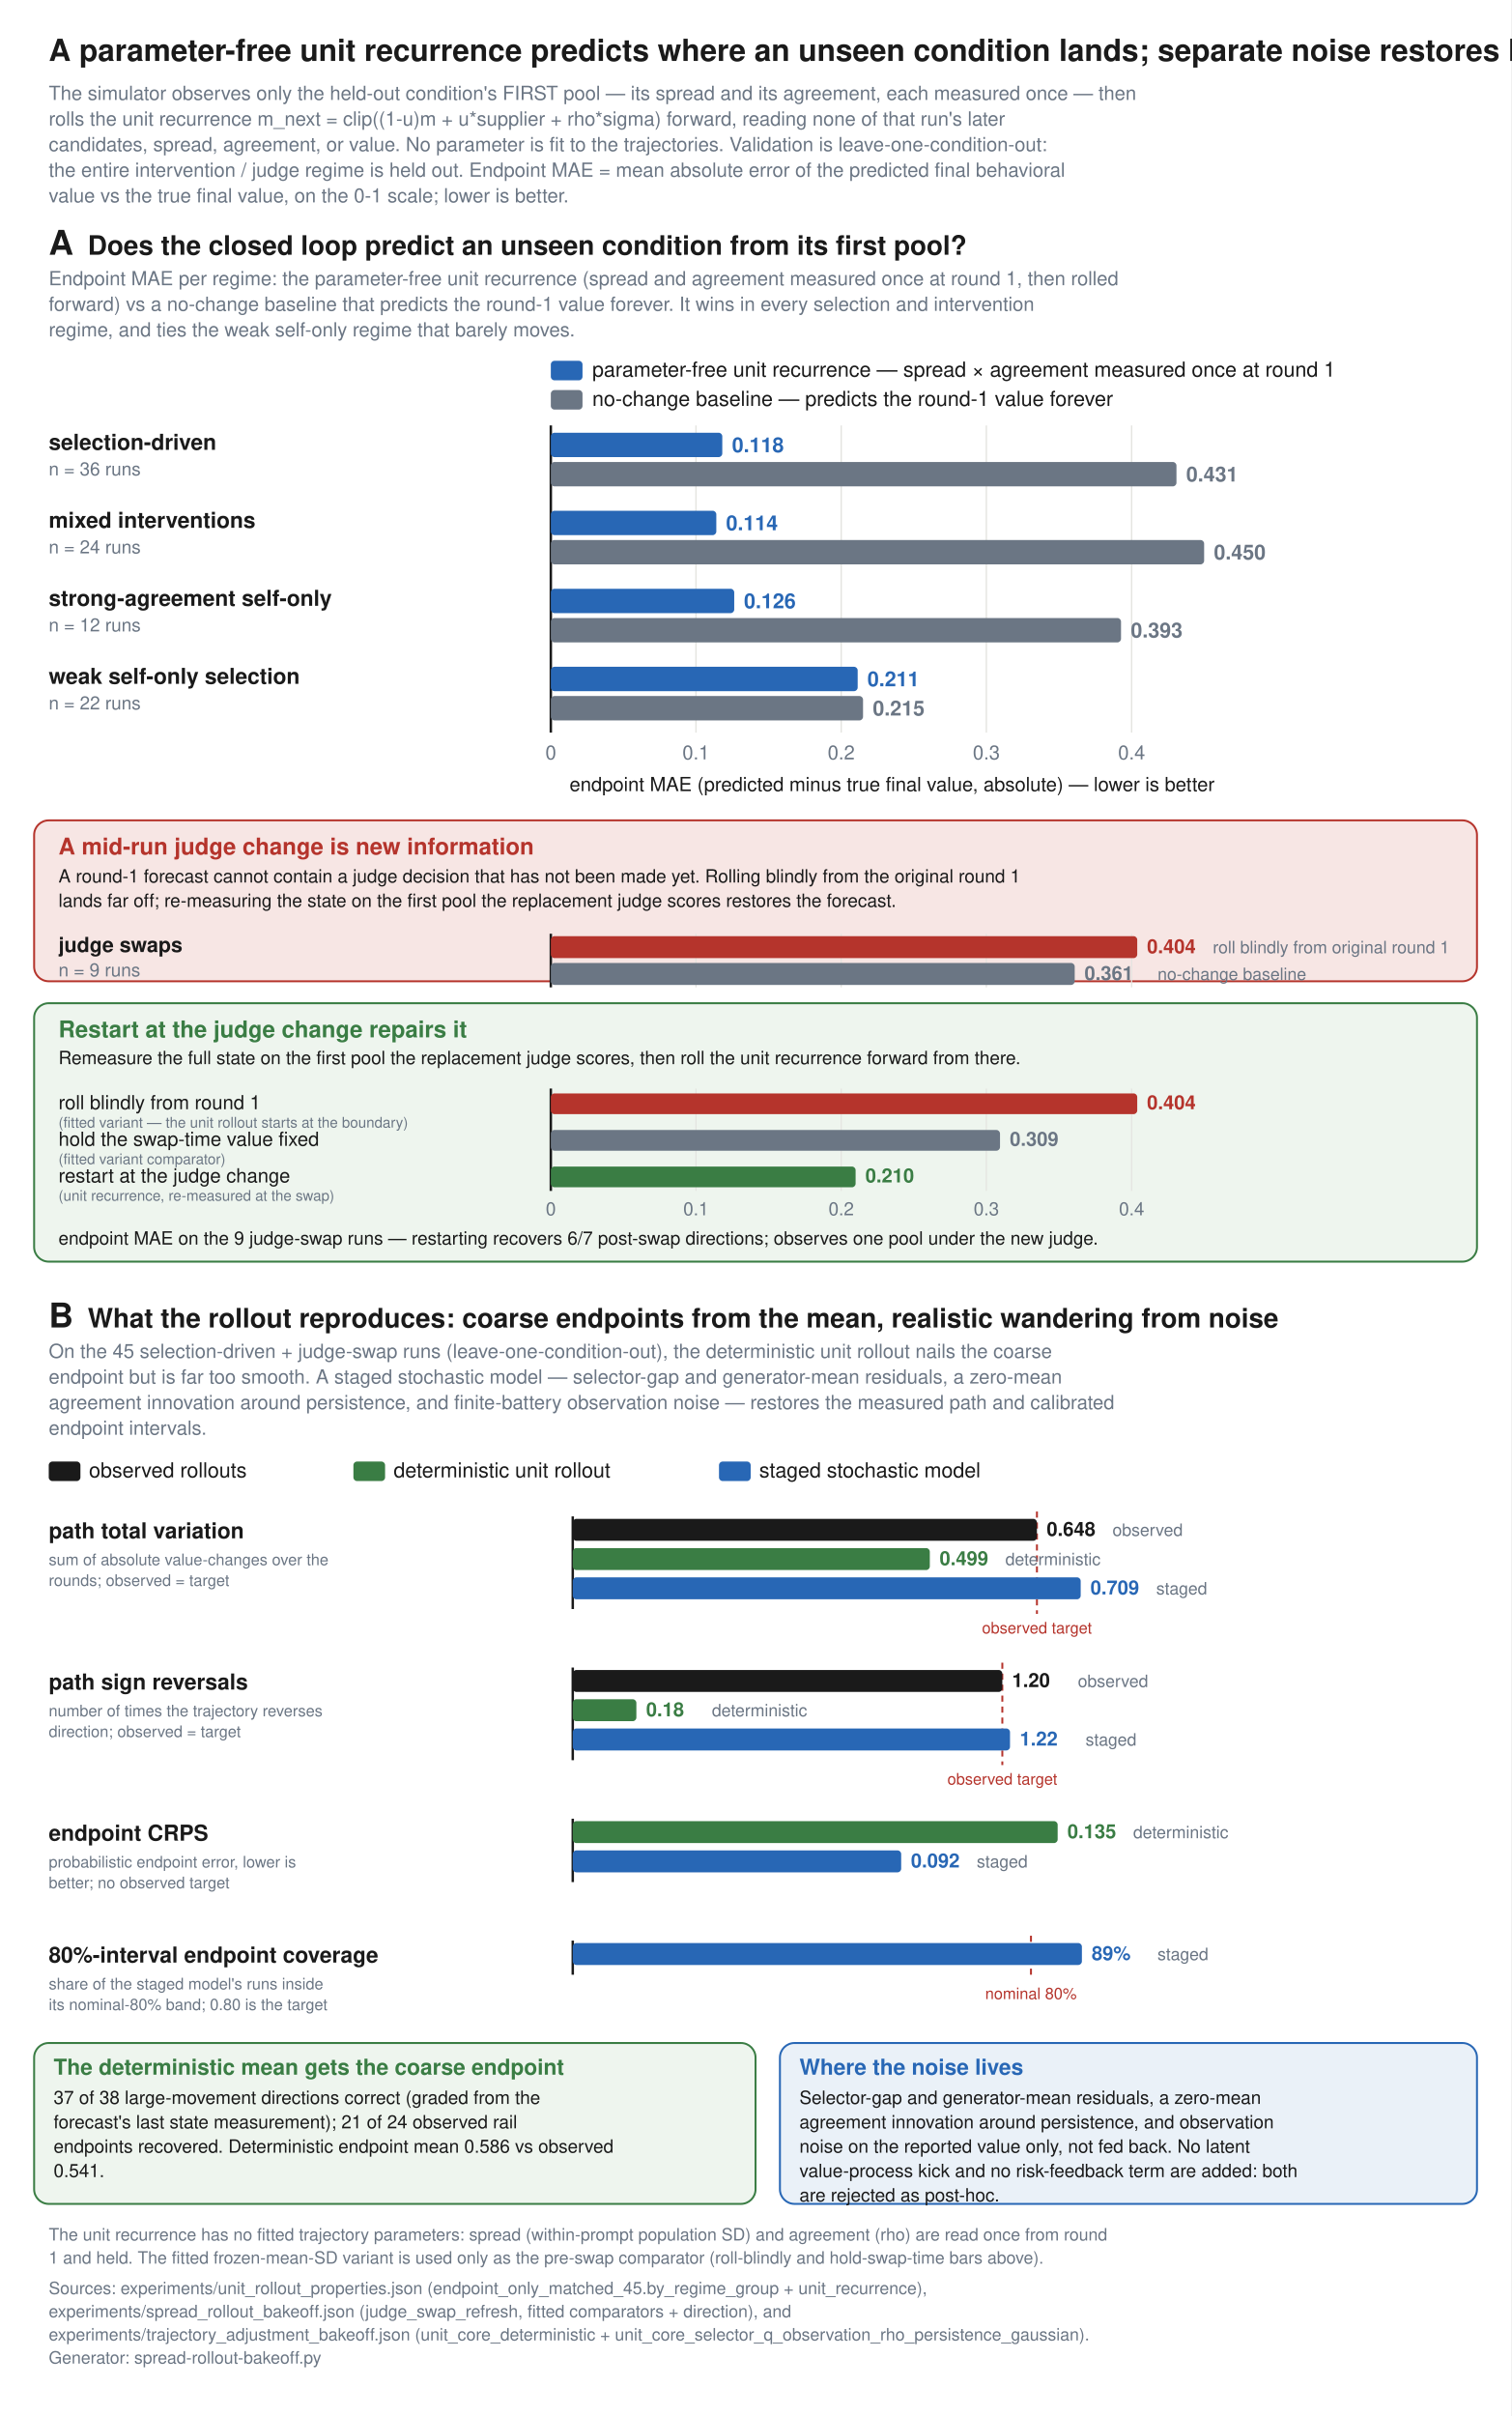
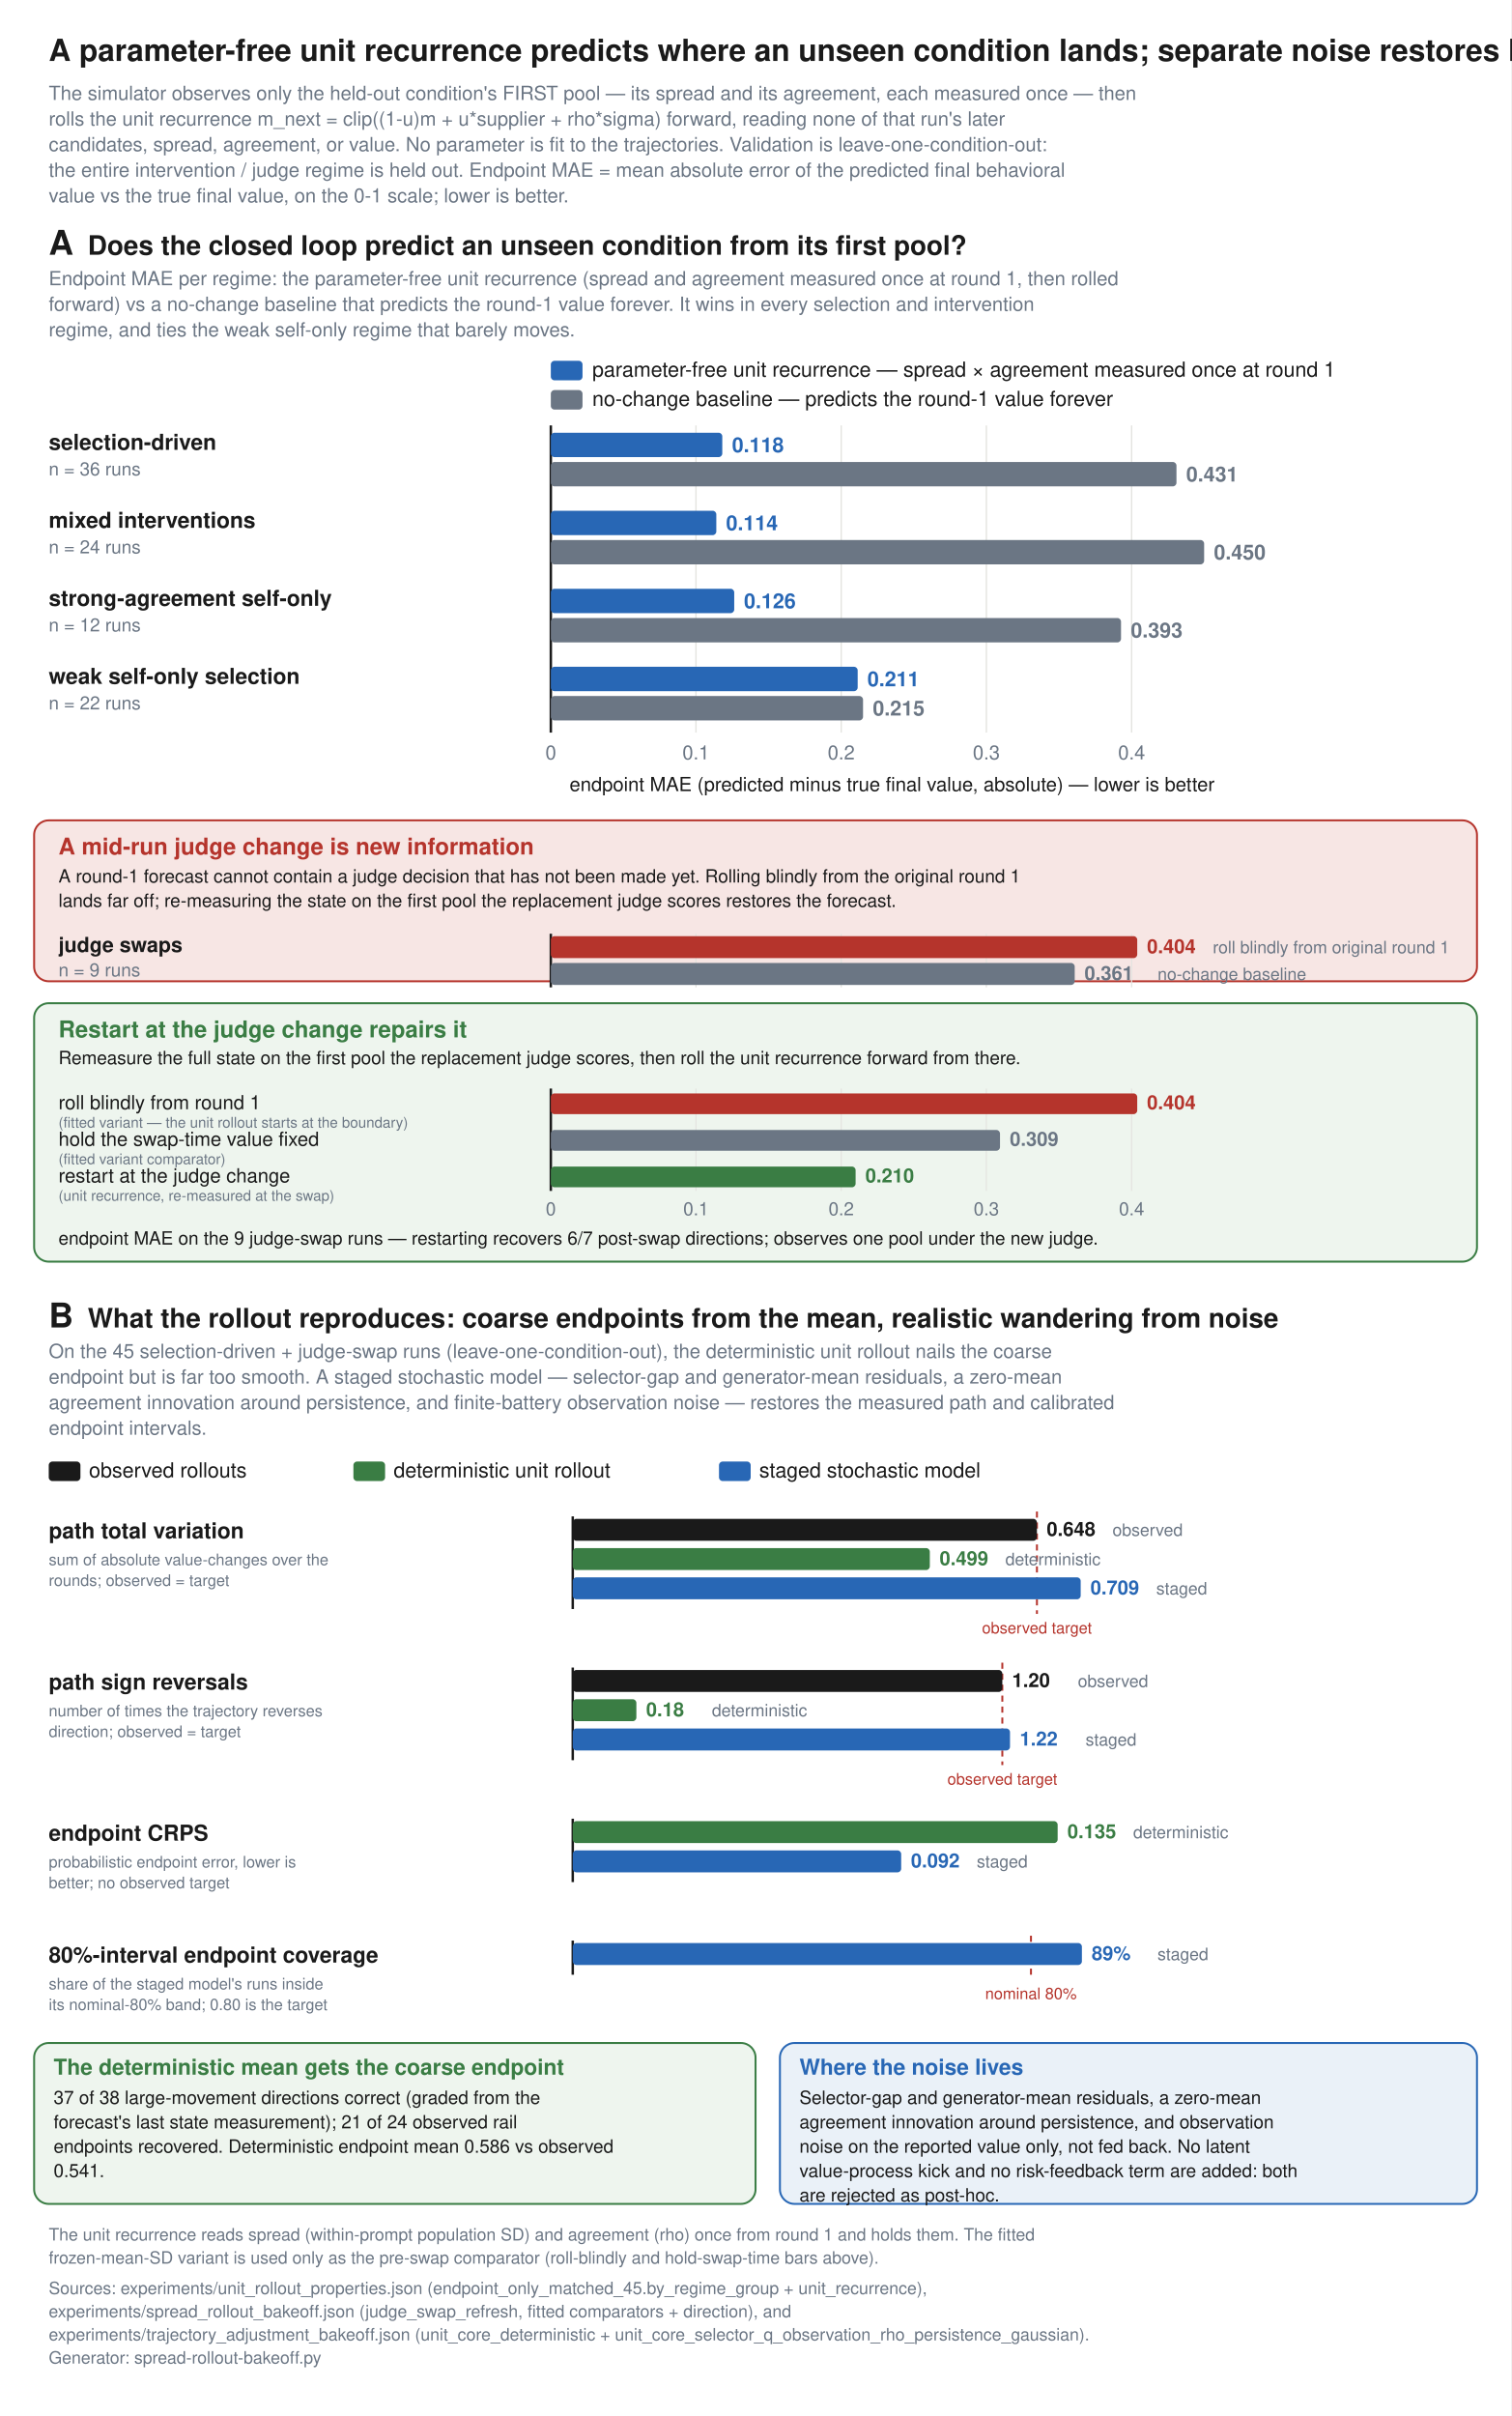
<svg xmlns="http://www.w3.org/2000/svg" viewBox="0 0 1240 1982" font-family="Helvetica, Arial, sans-serif">
  <rect width="1240" height="1982" fill="white" />
  <text x="40.0" y="50.0" font-family="Helvetica, Arial, sans-serif" font-size="25" fill="#1a1a1a" font-weight="bold" text-anchor="start">A parameter-free unit recurrence predicts where an unseen condition lands; separate noise restores how the path wanders</text>
  <text x="40.0" y="82.0" font-family="Helvetica, Arial, sans-serif" font-size="16" fill="#6b7684" font-weight="normal" text-anchor="start">The simulator observes only the held-out condition's FIRST pool — its spread and its agreement, each measured once — then</text>
  <text x="40.0" y="103.0" font-family="Helvetica, Arial, sans-serif" font-size="16" fill="#6b7684" font-weight="normal" text-anchor="start">rolls the unit recurrence m_next = clip((1-u)m + u*supplier + rho*sigma) forward, reading none of that run's later</text>
  <text x="40.0" y="124.0" font-family="Helvetica, Arial, sans-serif" font-size="16" fill="#6b7684" font-weight="normal" text-anchor="start">candidates, spread, agreement, or value. No parameter is fit to the trajectories. Validation is leave-one-condition-out:</text>
  <text x="40.0" y="145.0" font-family="Helvetica, Arial, sans-serif" font-size="16" fill="#6b7684" font-weight="normal" text-anchor="start">the entire intervention / judge regime is held out. Endpoint MAE = mean absolute error of the predicted final behavioral</text>
  <text x="40.0" y="166.0" font-family="Helvetica, Arial, sans-serif" font-size="16" fill="#6b7684" font-weight="normal" text-anchor="start">value vs the true final value, on the 0-1 scale; lower is better.</text>
  <text x="40.0" y="209.0" font-family="Helvetica, Arial, sans-serif" font-size="28" fill="#1a1a1a" font-weight="bold" text-anchor="start">A</text>
  <text x="72.0" y="209.0" font-family="Helvetica, Arial, sans-serif" font-size="22" fill="#1a1a1a" font-weight="bold" text-anchor="start">Does the closed loop predict an unseen condition from its first pool?</text>
  <text x="40.0" y="234.0" font-family="Helvetica, Arial, sans-serif" font-size="16" fill="#6b7684" font-weight="normal" text-anchor="start">Endpoint MAE per regime: the parameter-free unit recurrence (spread and agreement measured once at round 1, then rolled</text>
  <text x="40.0" y="255.0" font-family="Helvetica, Arial, sans-serif" font-size="16" fill="#6b7684" font-weight="normal" text-anchor="start">forward) vs a no-change baseline that predicts the round-1 value forever. It wins in every selection and intervention</text>
  <text x="40.0" y="276.0" font-family="Helvetica, Arial, sans-serif" font-size="16" fill="#6b7684" font-weight="normal" text-anchor="start">regime, and ties the weak self-only regime that barely moves.</text>
  <rect x="452.0" y="296.0" width="26.0" height="16.0" rx="3" fill="#2867b5" />
  <text x="486.0" y="309.0" font-family="Helvetica, Arial, sans-serif" font-size="17" fill="#1a1a1a" font-weight="normal" text-anchor="start">parameter-free unit recurrence — spread × agreement measured once at round 1</text>
  <rect x="452.0" y="320.0" width="26.0" height="16.0" rx="3" fill="#6b7684" />
  <text x="486.0" y="333.0" font-family="Helvetica, Arial, sans-serif" font-size="17" fill="#1a1a1a" font-weight="normal" text-anchor="start">no-change baseline — predicts the round-1 value forever</text>
  <line x1="452.0" y1="349.0" x2="452.0" y2="601.0" stroke="#1a1a1a" stroke-width="2" />
  <text x="452.0" y="623.0" font-family="Helvetica, Arial, sans-serif" font-size="16" fill="#6b7684" font-weight="normal" text-anchor="middle">0</text>
  <line x1="571.1" y1="349.0" x2="571.1" y2="601.0" stroke="#e4e4e0" stroke-width="1.1" />
  <text x="571.1" y="623.0" font-family="Helvetica, Arial, sans-serif" font-size="16" fill="#6b7684" font-weight="normal" text-anchor="middle">0.1</text>
  <line x1="690.3" y1="349.0" x2="690.3" y2="601.0" stroke="#e4e4e0" stroke-width="1.1" />
  <text x="690.3" y="623.0" font-family="Helvetica, Arial, sans-serif" font-size="16" fill="#6b7684" font-weight="normal" text-anchor="middle">0.2</text>
  <line x1="809.4" y1="349.0" x2="809.4" y2="601.0" stroke="#e4e4e0" stroke-width="1.1" />
  <text x="809.4" y="623.0" font-family="Helvetica, Arial, sans-serif" font-size="16" fill="#6b7684" font-weight="normal" text-anchor="middle">0.3</text>
  <line x1="928.6" y1="349.0" x2="928.6" y2="601.0" stroke="#e4e4e0" stroke-width="1.1" />
  <text x="928.6" y="623.0" font-family="Helvetica, Arial, sans-serif" font-size="16" fill="#6b7684" font-weight="normal" text-anchor="middle">0.4</text>
  <text x="40.0" y="369.0" font-family="Helvetica, Arial, sans-serif" font-size="18" fill="#1a1a1a" font-weight="bold" text-anchor="start">selection-driven</text>
  <text x="40.0" y="390.0" font-family="Helvetica, Arial, sans-serif" font-size="15" fill="#6b7684" font-weight="normal" text-anchor="start">n = 36 runs</text>
  <rect x="452.0" y="355.0" width="140.7" height="20.0" rx="3" fill="#2867b5" />
  <text x="600.7" y="371.0" font-family="Helvetica, Arial, sans-serif" font-size="17" fill="#2867b5" font-weight="bold" text-anchor="start">0.118</text>
  <rect x="452.0" y="379.0" width="513.4" height="20.0" rx="3" fill="#6b7684" />
  <text x="973.4" y="395.0" font-family="Helvetica, Arial, sans-serif" font-size="17" fill="#6b7684" font-weight="bold" text-anchor="start">0.431</text>
  <text x="40.0" y="433.0" font-family="Helvetica, Arial, sans-serif" font-size="18" fill="#1a1a1a" font-weight="bold" text-anchor="start">mixed interventions</text>
  <text x="40.0" y="454.0" font-family="Helvetica, Arial, sans-serif" font-size="15" fill="#6b7684" font-weight="normal" text-anchor="start">n = 24 runs</text>
  <rect x="452.0" y="419.0" width="135.8" height="20.0" rx="3" fill="#2867b5" />
  <text x="595.8" y="435.0" font-family="Helvetica, Arial, sans-serif" font-size="17" fill="#2867b5" font-weight="bold" text-anchor="start">0.114</text>
  <rect x="452.0" y="443.0" width="536.1" height="20.0" rx="3" fill="#6b7684" />
  <text x="996.1" y="459.0" font-family="Helvetica, Arial, sans-serif" font-size="17" fill="#6b7684" font-weight="bold" text-anchor="start">0.450</text>
  <text x="40.0" y="497.0" font-family="Helvetica, Arial, sans-serif" font-size="18" fill="#1a1a1a" font-weight="bold" text-anchor="start">strong-agreement self-only</text>
  <text x="40.0" y="518.0" font-family="Helvetica, Arial, sans-serif" font-size="15" fill="#6b7684" font-weight="normal" text-anchor="start">n = 12 runs</text>
  <rect x="452.0" y="483.0" width="150.5" height="20.0" rx="3" fill="#2867b5" />
  <text x="610.5" y="499.0" font-family="Helvetica, Arial, sans-serif" font-size="17" fill="#2867b5" font-weight="bold" text-anchor="start">0.126</text>
  <rect x="452.0" y="507.0" width="467.9" height="20.0" rx="3" fill="#6b7684" />
  <text x="927.9" y="523.0" font-family="Helvetica, Arial, sans-serif" font-size="17" fill="#6b7684" font-weight="bold" text-anchor="start">0.393</text>
  <text x="40.0" y="561.0" font-family="Helvetica, Arial, sans-serif" font-size="18" fill="#1a1a1a" font-weight="bold" text-anchor="start">weak self-only selection</text>
  <text x="40.0" y="582.0" font-family="Helvetica, Arial, sans-serif" font-size="15" fill="#6b7684" font-weight="normal" text-anchor="start">n = 22 runs</text>
  <rect x="452.0" y="547.0" width="251.8" height="20.0" rx="3" fill="#2867b5" />
  <text x="711.8" y="563.0" font-family="Helvetica, Arial, sans-serif" font-size="17" fill="#2867b5" font-weight="bold" text-anchor="start">0.211</text>
  <rect x="452.0" y="571.0" width="256.2" height="20.0" rx="3" fill="#6b7684" />
  <text x="716.2" y="587.0" font-family="Helvetica, Arial, sans-serif" font-size="17" fill="#6b7684" font-weight="bold" text-anchor="start">0.215</text>
  <text x="732.0" y="649.0" font-family="Helvetica, Arial, sans-serif" font-size="16" fill="#1a1a1a" font-weight="normal" text-anchor="middle">endpoint MAE (predicted minus true final value, absolute) — lower is better</text>
  <rect x="28.0" y="673.0" width="1184.0" height="132.0" rx="12" fill="#f7e6e4" stroke="#b5342c" stroke-width="1.6" />
  <text x="48.0" y="701.0" font-family="Helvetica, Arial, sans-serif" font-size="19" fill="#b5342c" font-weight="bold" text-anchor="start">A mid-run judge change is new information</text>
  <text x="48.0" y="724.0" font-family="Helvetica, Arial, sans-serif" font-size="15" fill="#1a1a1a" font-weight="normal" text-anchor="start">A round-1 forecast cannot contain a judge decision that has not been made yet. Rolling blindly from the original round 1</text>
  <text x="48.0" y="744.0" font-family="Helvetica, Arial, sans-serif" font-size="15" fill="#1a1a1a" font-weight="normal" text-anchor="start">lands far off; re-measuring the state on the first pool the replacement judge scores restores the forecast.</text>
  <line x1="452.0" y1="766.0" x2="452.0" y2="810.0" stroke="#1a1a1a" stroke-width="2" />
  <line x1="571.1" y1="766.0" x2="571.1" y2="810.0" stroke="#e4e4e0" stroke-width="1.0" />
  <line x1="690.3" y1="766.0" x2="690.3" y2="810.0" stroke="#e4e4e0" stroke-width="1.0" />
  <line x1="809.4" y1="766.0" x2="809.4" y2="810.0" stroke="#e4e4e0" stroke-width="1.0" />
  <line x1="928.6" y1="766.0" x2="928.6" y2="810.0" stroke="#e4e4e0" stroke-width="1.0" />
  <text x="48.0" y="781.0" font-family="Helvetica, Arial, sans-serif" font-size="17" fill="#1a1a1a" font-weight="bold" text-anchor="start">judge swaps</text>
  <text x="48.0" y="801.0" font-family="Helvetica, Arial, sans-serif" font-size="15" fill="#6b7684" font-weight="normal" text-anchor="start">n = 9 runs</text>
  <rect x="452.0" y="768.0" width="481.2" height="18.0" rx="3" fill="#b5342c" />
  <text x="941.2" y="782.0" font-family="Helvetica, Arial, sans-serif" font-size="16" fill="#b5342c" font-weight="bold" text-anchor="start">0.404</text>
  <text x="995.2" y="782.0" font-family="Helvetica, Arial, sans-serif" font-size="14" fill="#6b7684" font-weight="normal" text-anchor="start">roll blindly from original round 1</text>
  <rect x="452.0" y="790.0" width="429.9" height="18.0" rx="3" fill="#6b7684" />
  <text x="889.9" y="804.0" font-family="Helvetica, Arial, sans-serif" font-size="16" fill="#6b7684" font-weight="bold" text-anchor="start">0.361</text>
  <text x="949.9" y="804.0" font-family="Helvetica, Arial, sans-serif" font-size="14" fill="#6b7684" font-weight="normal" text-anchor="start">no-change baseline</text>
  <rect x="28.0" y="823.0" width="1184.0" height="212.0" rx="12" fill="#eef5ee" stroke="#3a7d44" stroke-width="1.6" />
  <text x="48.0" y="851.0" font-family="Helvetica, Arial, sans-serif" font-size="19" fill="#3a7d44" font-weight="bold" text-anchor="start">Restart at the judge change repairs it</text>
  <text x="48.0" y="873.0" font-family="Helvetica, Arial, sans-serif" font-size="15" fill="#1a1a1a" font-weight="normal" text-anchor="start">Remeasure the full state on the first pool the replacement judge scores, then roll the unit recurrence forward from there.</text>
  <line x1="452.0" y1="893.0" x2="452.0" y2="977.0" stroke="#1a1a1a" stroke-width="2" />
  <text x="452.0" y="997.0" font-family="Helvetica, Arial, sans-serif" font-size="15" fill="#6b7684" font-weight="normal" text-anchor="middle">0</text>
  <line x1="571.1" y1="893.0" x2="571.1" y2="977.0" stroke="#e4e4e0" stroke-width="1.0" />
  <text x="571.1" y="997.0" font-family="Helvetica, Arial, sans-serif" font-size="15" fill="#6b7684" font-weight="normal" text-anchor="middle">0.1</text>
  <line x1="690.3" y1="893.0" x2="690.3" y2="977.0" stroke="#e4e4e0" stroke-width="1.0" />
  <text x="690.3" y="997.0" font-family="Helvetica, Arial, sans-serif" font-size="15" fill="#6b7684" font-weight="normal" text-anchor="middle">0.2</text>
  <line x1="809.4" y1="893.0" x2="809.4" y2="977.0" stroke="#e4e4e0" stroke-width="1.0" />
  <text x="809.4" y="997.0" font-family="Helvetica, Arial, sans-serif" font-size="15" fill="#6b7684" font-weight="normal" text-anchor="middle">0.3</text>
  <line x1="928.6" y1="893.0" x2="928.6" y2="977.0" stroke="#e4e4e0" stroke-width="1.0" />
  <text x="928.6" y="997.0" font-family="Helvetica, Arial, sans-serif" font-size="15" fill="#6b7684" font-weight="normal" text-anchor="middle">0.4</text>
  <text x="48.0" y="910.0" font-family="Helvetica, Arial, sans-serif" font-size="16" fill="#1a1a1a" font-weight="normal" text-anchor="start">roll blindly from round 1</text>
  <text x="48.0" y="925.0" font-family="Helvetica, Arial, sans-serif" font-size="12" fill="#6b7684" font-weight="normal" text-anchor="start">(fitted variant — the unit rollout starts at the boundary)</text>
  <rect x="452.0" y="897.0" width="481.2" height="17.0" rx="3" fill="#b5342c" />
  <text x="941.2" y="910.0" font-family="Helvetica, Arial, sans-serif" font-size="16" fill="#b5342c" font-weight="bold" text-anchor="start">0.404</text>
  <text x="48.0" y="940.0" font-family="Helvetica, Arial, sans-serif" font-size="16" fill="#1a1a1a" font-weight="normal" text-anchor="start">hold the swap-time value fixed</text>
  <text x="48.0" y="955.0" font-family="Helvetica, Arial, sans-serif" font-size="12" fill="#6b7684" font-weight="normal" text-anchor="start">(fitted variant comparator)</text>
  <rect x="452.0" y="927.0" width="368.6" height="17.0" rx="3" fill="#6b7684" />
  <text x="828.6" y="940.0" font-family="Helvetica, Arial, sans-serif" font-size="16" fill="#6b7684" font-weight="bold" text-anchor="start">0.309</text>
  <text x="48.0" y="970.0" font-family="Helvetica, Arial, sans-serif" font-size="16" fill="#1a1a1a" font-weight="normal" text-anchor="start">restart at the judge change</text>
  <text x="48.0" y="985.0" font-family="Helvetica, Arial, sans-serif" font-size="12" fill="#6b7684" font-weight="normal" text-anchor="start">(unit recurrence, re-measured at the swap)</text>
  <rect x="452.0" y="957.0" width="250.1" height="17.0" rx="3" fill="#3a7d44" />
  <text x="710.1" y="970.0" font-family="Helvetica, Arial, sans-serif" font-size="16" fill="#3a7d44" font-weight="bold" text-anchor="start">0.210</text>
  <text x="48.0" y="1021.0" font-family="Helvetica, Arial, sans-serif" font-size="15" fill="#1a1a1a" font-weight="normal" text-anchor="start">endpoint MAE on the 9 judge-swap runs — restarting recovers 6/7 post-swap directions; observes one pool under the new judge.</text>
  <text x="40.0" y="1089.0" font-family="Helvetica, Arial, sans-serif" font-size="28" fill="#1a1a1a" font-weight="bold" text-anchor="start">B</text>
  <text x="72.0" y="1089.0" font-family="Helvetica, Arial, sans-serif" font-size="22" fill="#1a1a1a" font-weight="bold" text-anchor="start">What the rollout reproduces: coarse endpoints from the mean, realistic wandering from noise</text>
  <text x="40.0" y="1114.0" font-family="Helvetica, Arial, sans-serif" font-size="16" fill="#6b7684" font-weight="normal" text-anchor="start">On the 45 selection-driven + judge-swap runs (leave-one-condition-out), the deterministic unit rollout nails the coarse</text>
  <text x="40.0" y="1135.0" font-family="Helvetica, Arial, sans-serif" font-size="16" fill="#6b7684" font-weight="normal" text-anchor="start">endpoint but is far too smooth. A staged stochastic model — selector-gap and generator-mean residuals, a zero-mean</text>
  <text x="40.0" y="1156.0" font-family="Helvetica, Arial, sans-serif" font-size="16" fill="#6b7684" font-weight="normal" text-anchor="start">agreement innovation around persistence, and finite-battery observation noise — restores the measured path and calibrated</text>
  <text x="40.0" y="1177.0" font-family="Helvetica, Arial, sans-serif" font-size="16" fill="#6b7684" font-weight="normal" text-anchor="start">endpoint intervals.</text>
  <rect x="40.0" y="1199.0" width="26.0" height="16.0" rx="3" fill="#1a1a1a" />
  <text x="73.0" y="1212.0" font-family="Helvetica, Arial, sans-serif" font-size="17" fill="#1a1a1a" font-weight="normal" text-anchor="start">observed rollouts</text>
  <rect x="290.0" y="1199.0" width="26.0" height="16.0" rx="3" fill="#3a7d44" />
  <text x="323.0" y="1212.0" font-family="Helvetica, Arial, sans-serif" font-size="17" fill="#1a1a1a" font-weight="normal" text-anchor="start">deterministic unit rollout</text>
  <rect x="590.0" y="1199.0" width="26.0" height="16.0" rx="3" fill="#2867b5" />
  <text x="623.0" y="1212.0" font-family="Helvetica, Arial, sans-serif" font-size="17" fill="#1a1a1a" font-weight="normal" text-anchor="start">staged stochastic model</text>
  <text x="40.0" y="1262.0" font-family="Helvetica, Arial, sans-serif" font-size="18" fill="#1a1a1a" font-weight="bold" text-anchor="start">path total variation</text>
  <text x="40.0" y="1284.0" font-family="Helvetica, Arial, sans-serif" font-size="13" fill="#6b7684" font-weight="normal" text-anchor="start">sum of absolute value-changes over the</text>
  <text x="40.0" y="1301.0" font-family="Helvetica, Arial, sans-serif" font-size="13" fill="#6b7684" font-weight="normal" text-anchor="start">rounds; observed = target</text>
  <line x1="470.0" y1="1244.0" x2="470.0" y2="1320.0" stroke="#1a1a1a" stroke-width="2" />
  <line x1="850.9" y1="1240.0" x2="850.9" y2="1324.0" stroke="#b5342c" stroke-width="1.6" stroke-dasharray="5 4" />
  <text x="850.9" y="1340.0" font-family="Helvetica, Arial, sans-serif" font-size="13" fill="#b5342c" font-weight="normal" text-anchor="middle">observed target</text>
  <rect x="470.0" y="1246.0" width="380.9" height="18.0" rx="3" fill="#1a1a1a" />
  <text x="858.9" y="1260.0" font-family="Helvetica, Arial, sans-serif" font-size="16" fill="#1a1a1a" font-weight="bold" text-anchor="start">0.648</text>
  <text x="912.9" y="1260.0" font-family="Helvetica, Arial, sans-serif" font-size="14" fill="#6b7684" font-weight="normal" text-anchor="start">observed</text>
  <rect x="470.0" y="1270.0" width="293.0" height="18.0" rx="3" fill="#3a7d44" />
  <text x="771.0" y="1284.0" font-family="Helvetica, Arial, sans-serif" font-size="16" fill="#3a7d44" font-weight="bold" text-anchor="start">0.499</text>
  <text x="825.0" y="1284.0" font-family="Helvetica, Arial, sans-serif" font-size="14" fill="#6b7684" font-weight="normal" text-anchor="start">deterministic</text>
  <rect x="470.0" y="1294.0" width="416.8" height="18.0" rx="3" fill="#2867b5" />
  <text x="894.8" y="1308.0" font-family="Helvetica, Arial, sans-serif" font-size="16" fill="#2867b5" font-weight="bold" text-anchor="start">0.709</text>
  <text x="948.8" y="1308.0" font-family="Helvetica, Arial, sans-serif" font-size="14" fill="#6b7684" font-weight="normal" text-anchor="start">staged</text>
  <text x="40.0" y="1386.0" font-family="Helvetica, Arial, sans-serif" font-size="18" fill="#1a1a1a" font-weight="bold" text-anchor="start">path sign reversals</text>
  <text x="40.0" y="1408.0" font-family="Helvetica, Arial, sans-serif" font-size="13" fill="#6b7684" font-weight="normal" text-anchor="start">number of times the trajectory reverses</text>
  <text x="40.0" y="1425.0" font-family="Helvetica, Arial, sans-serif" font-size="13" fill="#6b7684" font-weight="normal" text-anchor="start">direction; observed = target</text>
  <line x1="470.0" y1="1368.0" x2="470.0" y2="1444.0" stroke="#1a1a1a" stroke-width="2" />
  <line x1="822.5" y1="1364.0" x2="822.5" y2="1448.0" stroke="#b5342c" stroke-width="1.6" stroke-dasharray="5 4" />
  <text x="822.5" y="1464.0" font-family="Helvetica, Arial, sans-serif" font-size="13" fill="#b5342c" font-weight="normal" text-anchor="middle">observed target</text>
  <rect x="470.0" y="1370.0" width="352.5" height="18.0" rx="3" fill="#1a1a1a" />
  <text x="830.5" y="1384.0" font-family="Helvetica, Arial, sans-serif" font-size="16" fill="#1a1a1a" font-weight="bold" text-anchor="start">1.20</text>
  <text x="884.5" y="1384.0" font-family="Helvetica, Arial, sans-serif" font-size="14" fill="#6b7684" font-weight="normal" text-anchor="start">observed</text>
  <rect x="470.0" y="1394.0" width="52.2" height="18.0" rx="3" fill="#3a7d44" />
  <text x="530.2" y="1408.0" font-family="Helvetica, Arial, sans-serif" font-size="16" fill="#3a7d44" font-weight="bold" text-anchor="start">0.18</text>
  <text x="584.2" y="1408.0" font-family="Helvetica, Arial, sans-serif" font-size="14" fill="#6b7684" font-weight="normal" text-anchor="start">deterministic</text>
  <rect x="470.0" y="1418.0" width="358.8" height="18.0" rx="3" fill="#2867b5" />
  <text x="836.8" y="1432.0" font-family="Helvetica, Arial, sans-serif" font-size="16" fill="#2867b5" font-weight="bold" text-anchor="start">1.22</text>
  <text x="890.8" y="1432.0" font-family="Helvetica, Arial, sans-serif" font-size="14" fill="#6b7684" font-weight="normal" text-anchor="start">staged</text>
  <text x="40.0" y="1510.0" font-family="Helvetica, Arial, sans-serif" font-size="18" fill="#1a1a1a" font-weight="bold" text-anchor="start">endpoint CRPS</text>
  <text x="40.0" y="1532.0" font-family="Helvetica, Arial, sans-serif" font-size="13" fill="#6b7684" font-weight="normal" text-anchor="start">probabilistic endpoint error, lower is</text>
  <text x="40.0" y="1549.0" font-family="Helvetica, Arial, sans-serif" font-size="13" fill="#6b7684" font-weight="normal" text-anchor="start">better; no observed target</text>
  <line x1="470.0" y1="1492.0" x2="470.0" y2="1544.0" stroke="#1a1a1a" stroke-width="2" />
  <rect x="470.0" y="1494.0" width="397.9" height="18.0" rx="3" fill="#3a7d44" />
  <text x="875.9" y="1508.0" font-family="Helvetica, Arial, sans-serif" font-size="16" fill="#3a7d44" font-weight="bold" text-anchor="start">0.135</text>
  <text x="929.9" y="1508.0" font-family="Helvetica, Arial, sans-serif" font-size="14" fill="#6b7684" font-weight="normal" text-anchor="start">deterministic</text>
  <rect x="470.0" y="1518.0" width="269.5" height="18.0" rx="3" fill="#2867b5" />
  <text x="747.5" y="1532.0" font-family="Helvetica, Arial, sans-serif" font-size="16" fill="#2867b5" font-weight="bold" text-anchor="start">0.092</text>
  <text x="801.5" y="1532.0" font-family="Helvetica, Arial, sans-serif" font-size="14" fill="#6b7684" font-weight="normal" text-anchor="start">staged</text>
  <text x="40.0" y="1610.0" font-family="Helvetica, Arial, sans-serif" font-size="18" fill="#1a1a1a" font-weight="bold" text-anchor="start">80%-interval endpoint coverage</text>
  <text x="40.0" y="1632.0" font-family="Helvetica, Arial, sans-serif" font-size="13" fill="#6b7684" font-weight="normal" text-anchor="start">share of the staged model's runs inside</text>
  <text x="40.0" y="1649.0" font-family="Helvetica, Arial, sans-serif" font-size="13" fill="#6b7684" font-weight="normal" text-anchor="start">its nominal-80% band; 0.80 is the target</text>
  <line x1="470.0" y1="1592.0" x2="470.0" y2="1620.0" stroke="#1a1a1a" stroke-width="2" />
  <line x1="846.0" y1="1588.0" x2="846.0" y2="1624.0" stroke="#b5342c" stroke-width="1.6" stroke-dasharray="5 4" />
  <text x="846.0" y="1640.0" font-family="Helvetica, Arial, sans-serif" font-size="13" fill="#b5342c" font-weight="normal" text-anchor="middle">nominal 80%</text>
  <rect x="470.0" y="1594.0" width="417.8" height="18.0" rx="3" fill="#2867b5" />
  <text x="895.8" y="1608.0" font-family="Helvetica, Arial, sans-serif" font-size="16" fill="#2867b5" font-weight="bold" text-anchor="start">89%</text>
  <text x="949.8" y="1608.0" font-family="Helvetica, Arial, sans-serif" font-size="14" fill="#6b7684" font-weight="normal" text-anchor="start">staged</text>
  <rect x="28.0" y="1676.0" width="592.0" height="132.0" rx="12" fill="#eef5ee" stroke="#3a7d44" stroke-width="1.6" />
  <text x="44.0" y="1702.0" font-family="Helvetica, Arial, sans-serif" font-size="18" fill="#3a7d44" font-weight="bold" text-anchor="start">The deterministic mean gets the coarse endpoint</text>
  <text x="44.0" y="1726.0" font-family="Helvetica, Arial, sans-serif" font-size="15" fill="#1a1a1a" font-weight="normal" text-anchor="start">37 of 38 large-movement directions correct (graded from the</text>
  <text x="44.0" y="1746.0" font-family="Helvetica, Arial, sans-serif" font-size="15" fill="#1a1a1a" font-weight="normal" text-anchor="start">forecast's last state measurement); 21 of 24 observed rail</text>
  <text x="44.0" y="1766.0" font-family="Helvetica, Arial, sans-serif" font-size="15" fill="#1a1a1a" font-weight="normal" text-anchor="start">endpoints recovered. Deterministic endpoint mean 0.586 vs observed</text>
  <text x="44.0" y="1786.0" font-family="Helvetica, Arial, sans-serif" font-size="15" fill="#1a1a1a" font-weight="normal" text-anchor="start">0.541.</text>
  <rect x="640.0" y="1676.0" width="572.0" height="132.0" rx="12" fill="#eaf1f8" stroke="#2867b5" stroke-width="1.6" />
  <text x="656.0" y="1702.0" font-family="Helvetica, Arial, sans-serif" font-size="18" fill="#2867b5" font-weight="bold" text-anchor="start">Where the noise lives</text>
  <text x="656.0" y="1726.0" font-family="Helvetica, Arial, sans-serif" font-size="15" fill="#1a1a1a" font-weight="normal" text-anchor="start">Selector-gap and generator-mean residuals, a zero-mean</text>
  <text x="656.0" y="1746.0" font-family="Helvetica, Arial, sans-serif" font-size="15" fill="#1a1a1a" font-weight="normal" text-anchor="start">agreement innovation around persistence, and observation</text>
  <text x="656.0" y="1766.0" font-family="Helvetica, Arial, sans-serif" font-size="15" fill="#1a1a1a" font-weight="normal" text-anchor="start">noise on the reported value only, not fed back. No latent</text>
  <text x="656.0" y="1786.0" font-family="Helvetica, Arial, sans-serif" font-size="15" fill="#1a1a1a" font-weight="normal" text-anchor="start">value-process kick and no risk-feedback term are added: both</text>
  <text x="656.0" y="1806.0" font-family="Helvetica, Arial, sans-serif" font-size="15" fill="#1a1a1a" font-weight="normal" text-anchor="start">are rejected as post-hoc.</text>
-   <text x="40.0" y="1838.0" font-family="Helvetica, Arial, sans-serif" font-size="14" fill="#6b7684" font-weight="normal" text-anchor="start">The unit recurrence has no fitted trajectory parameters: spread (within-prompt population SD) and agreement (rho) are read once from round</text>
-   <text x="40.0" y="1857.0" font-family="Helvetica, Arial, sans-serif" font-size="14" fill="#6b7684" font-weight="normal" text-anchor="start">1 and held. The fitted frozen-mean-SD variant is used only as the pre-swap comparator (roll-blindly and hold-swap-time bars above).</text>
+   <text x="40.0" y="1838.0" font-family="Helvetica, Arial, sans-serif" font-size="14" fill="#6b7684" font-weight="normal" text-anchor="start">The unit recurrence reads spread (within-prompt population SD) and agreement (rho) once from round 1 and holds them. The fitted</text>
+   <text x="40.0" y="1857.0" font-family="Helvetica, Arial, sans-serif" font-size="14" fill="#6b7684" font-weight="normal" text-anchor="start">frozen-mean-SD variant is used only as the pre-swap comparator (roll-blindly and hold-swap-time bars above).</text>
  <text x="40.0" y="1882.0" font-family="Helvetica, Arial, sans-serif" font-size="14" fill="#6b7684" font-weight="normal" text-anchor="start">Sources: experiments/unit_rollout_properties.json (endpoint_only_matched_45.by_regime_group + unit_recurrence),</text>
  <text x="40.0" y="1901.0" font-family="Helvetica, Arial, sans-serif" font-size="14" fill="#6b7684" font-weight="normal" text-anchor="start">experiments/spread_rollout_bakeoff.json (judge_swap_refresh, fitted comparators + direction), and</text>
  <text x="40.0" y="1920.0" font-family="Helvetica, Arial, sans-serif" font-size="14" fill="#6b7684" font-weight="normal" text-anchor="start">experiments/trajectory_adjustment_bakeoff.json (unit_core_deterministic + unit_core_selector_q_observation_rho_persistence_gaussian).</text>
  <text x="40.0" y="1939.0" font-family="Helvetica, Arial, sans-serif" font-size="14" fill="#6b7684" font-weight="normal" text-anchor="start">Generator: spread-rollout-bakeoff.py</text>
</svg>
